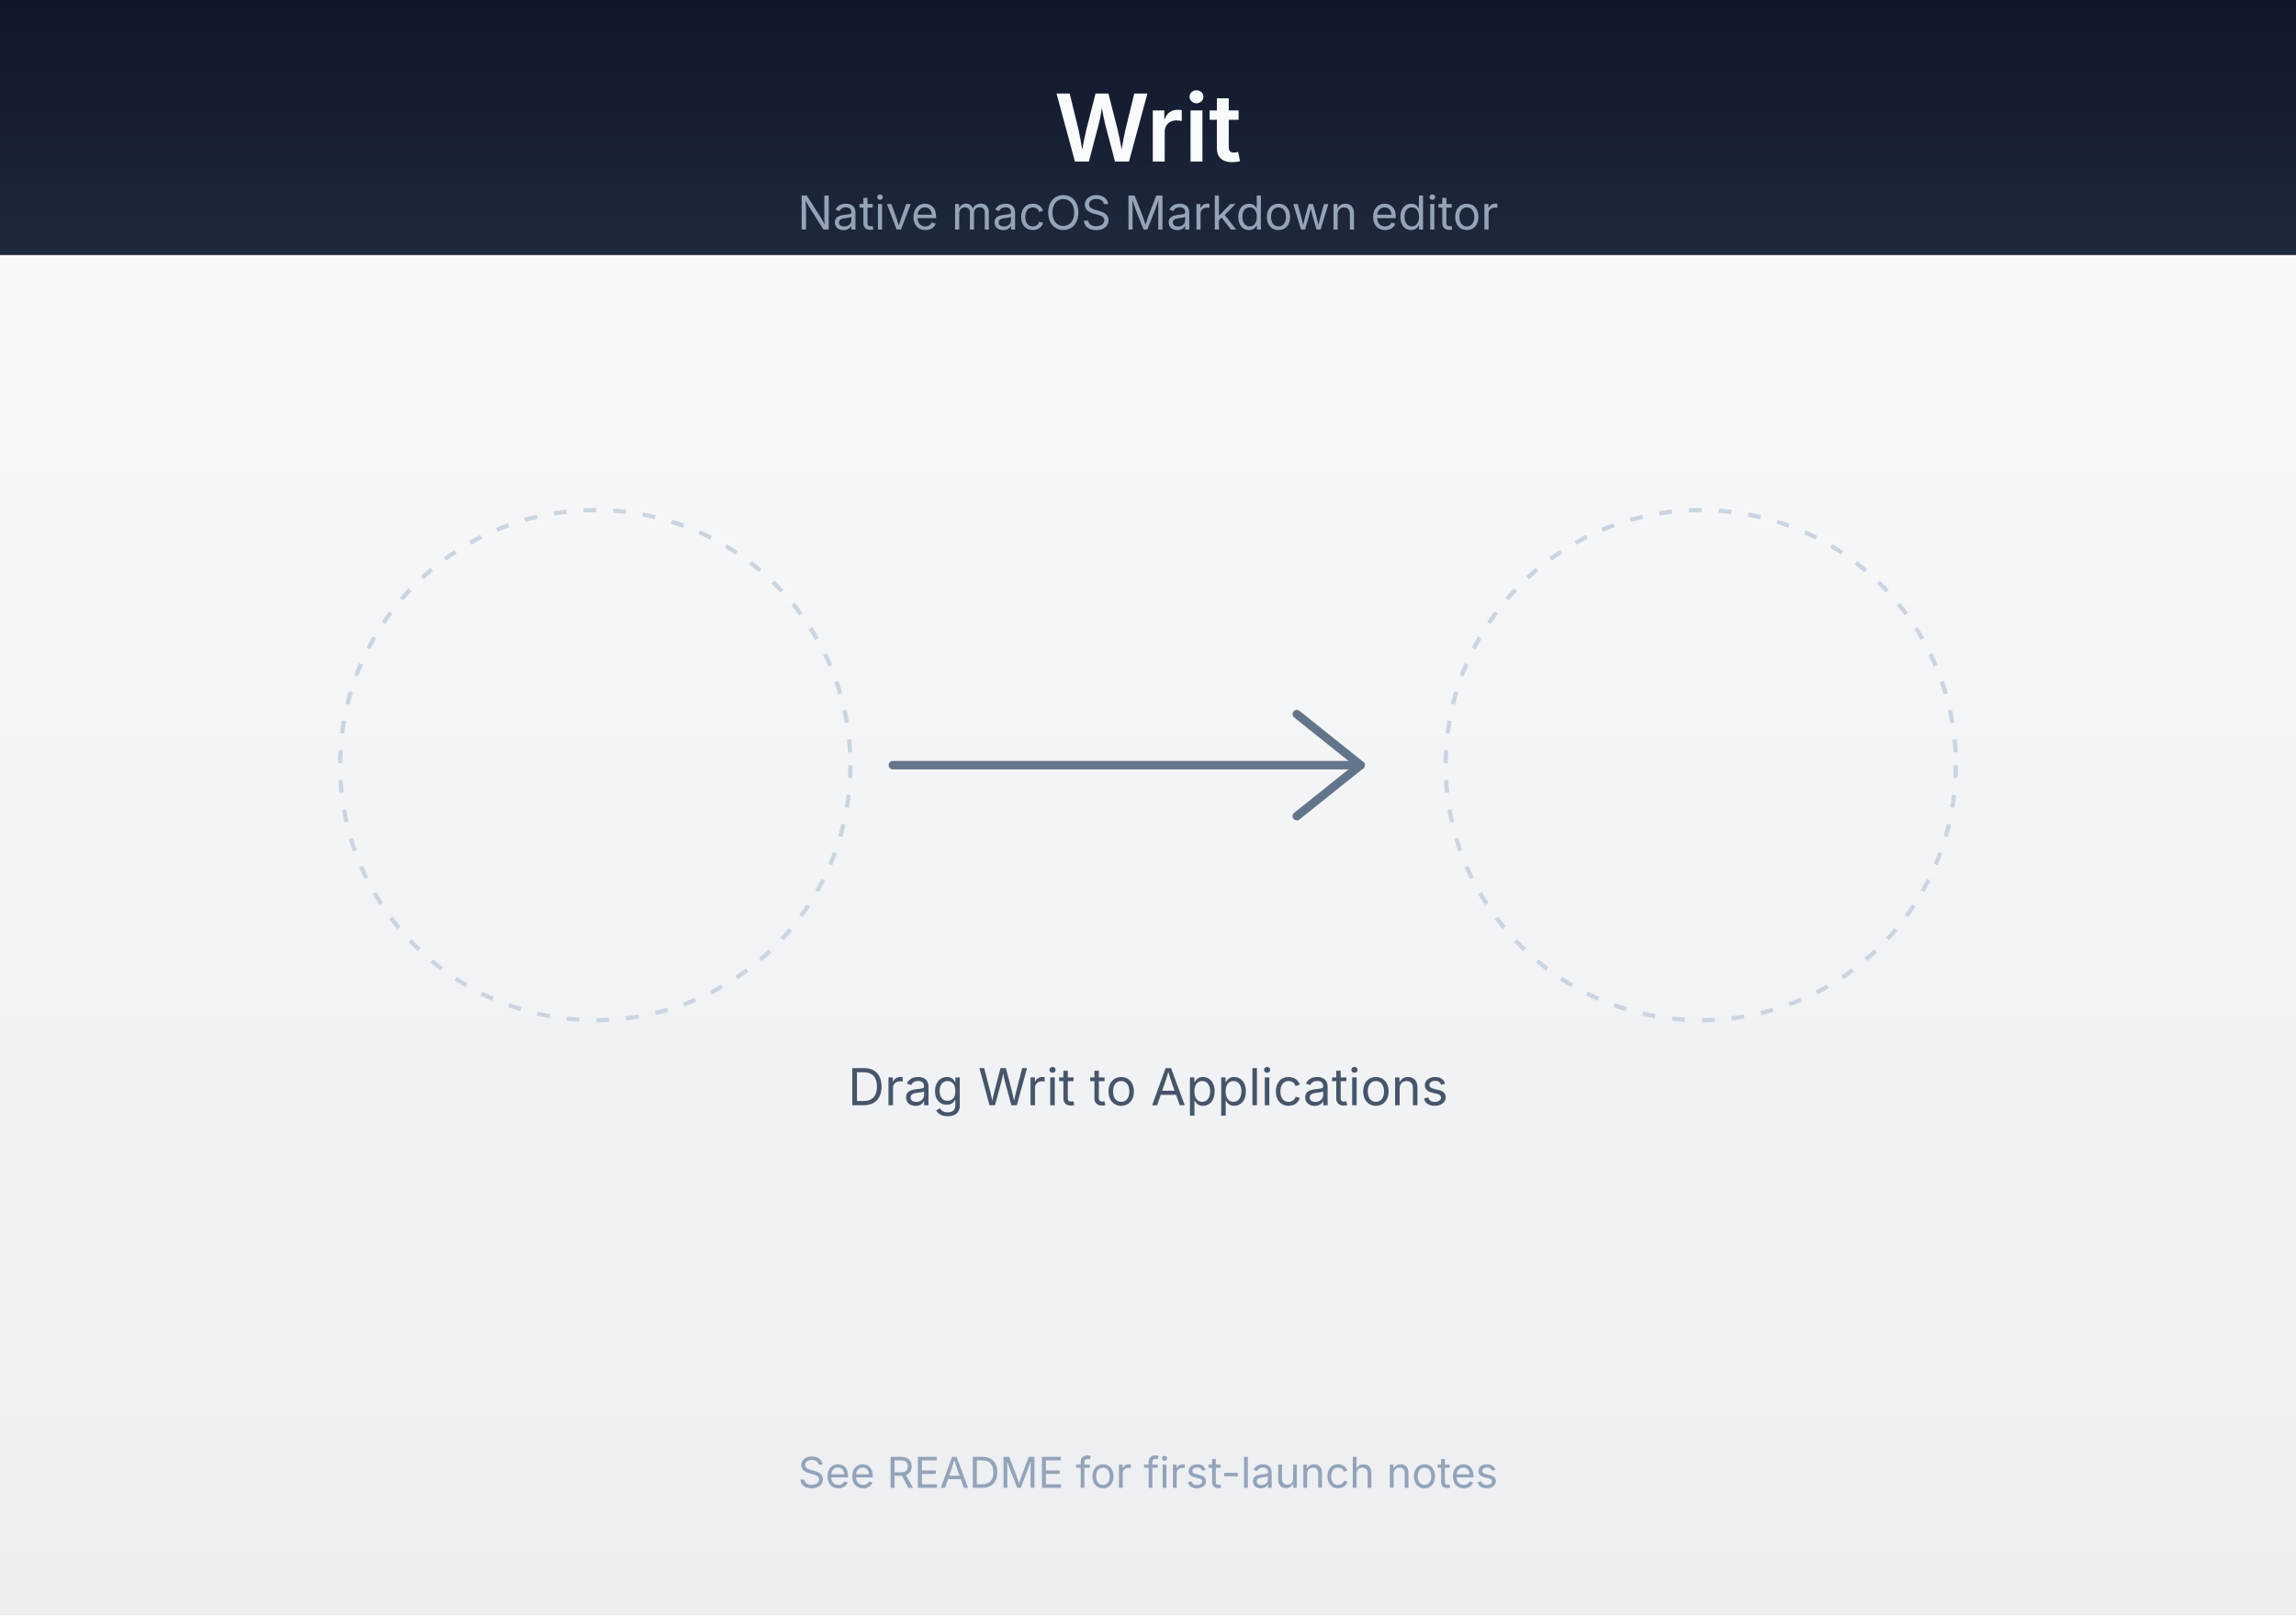
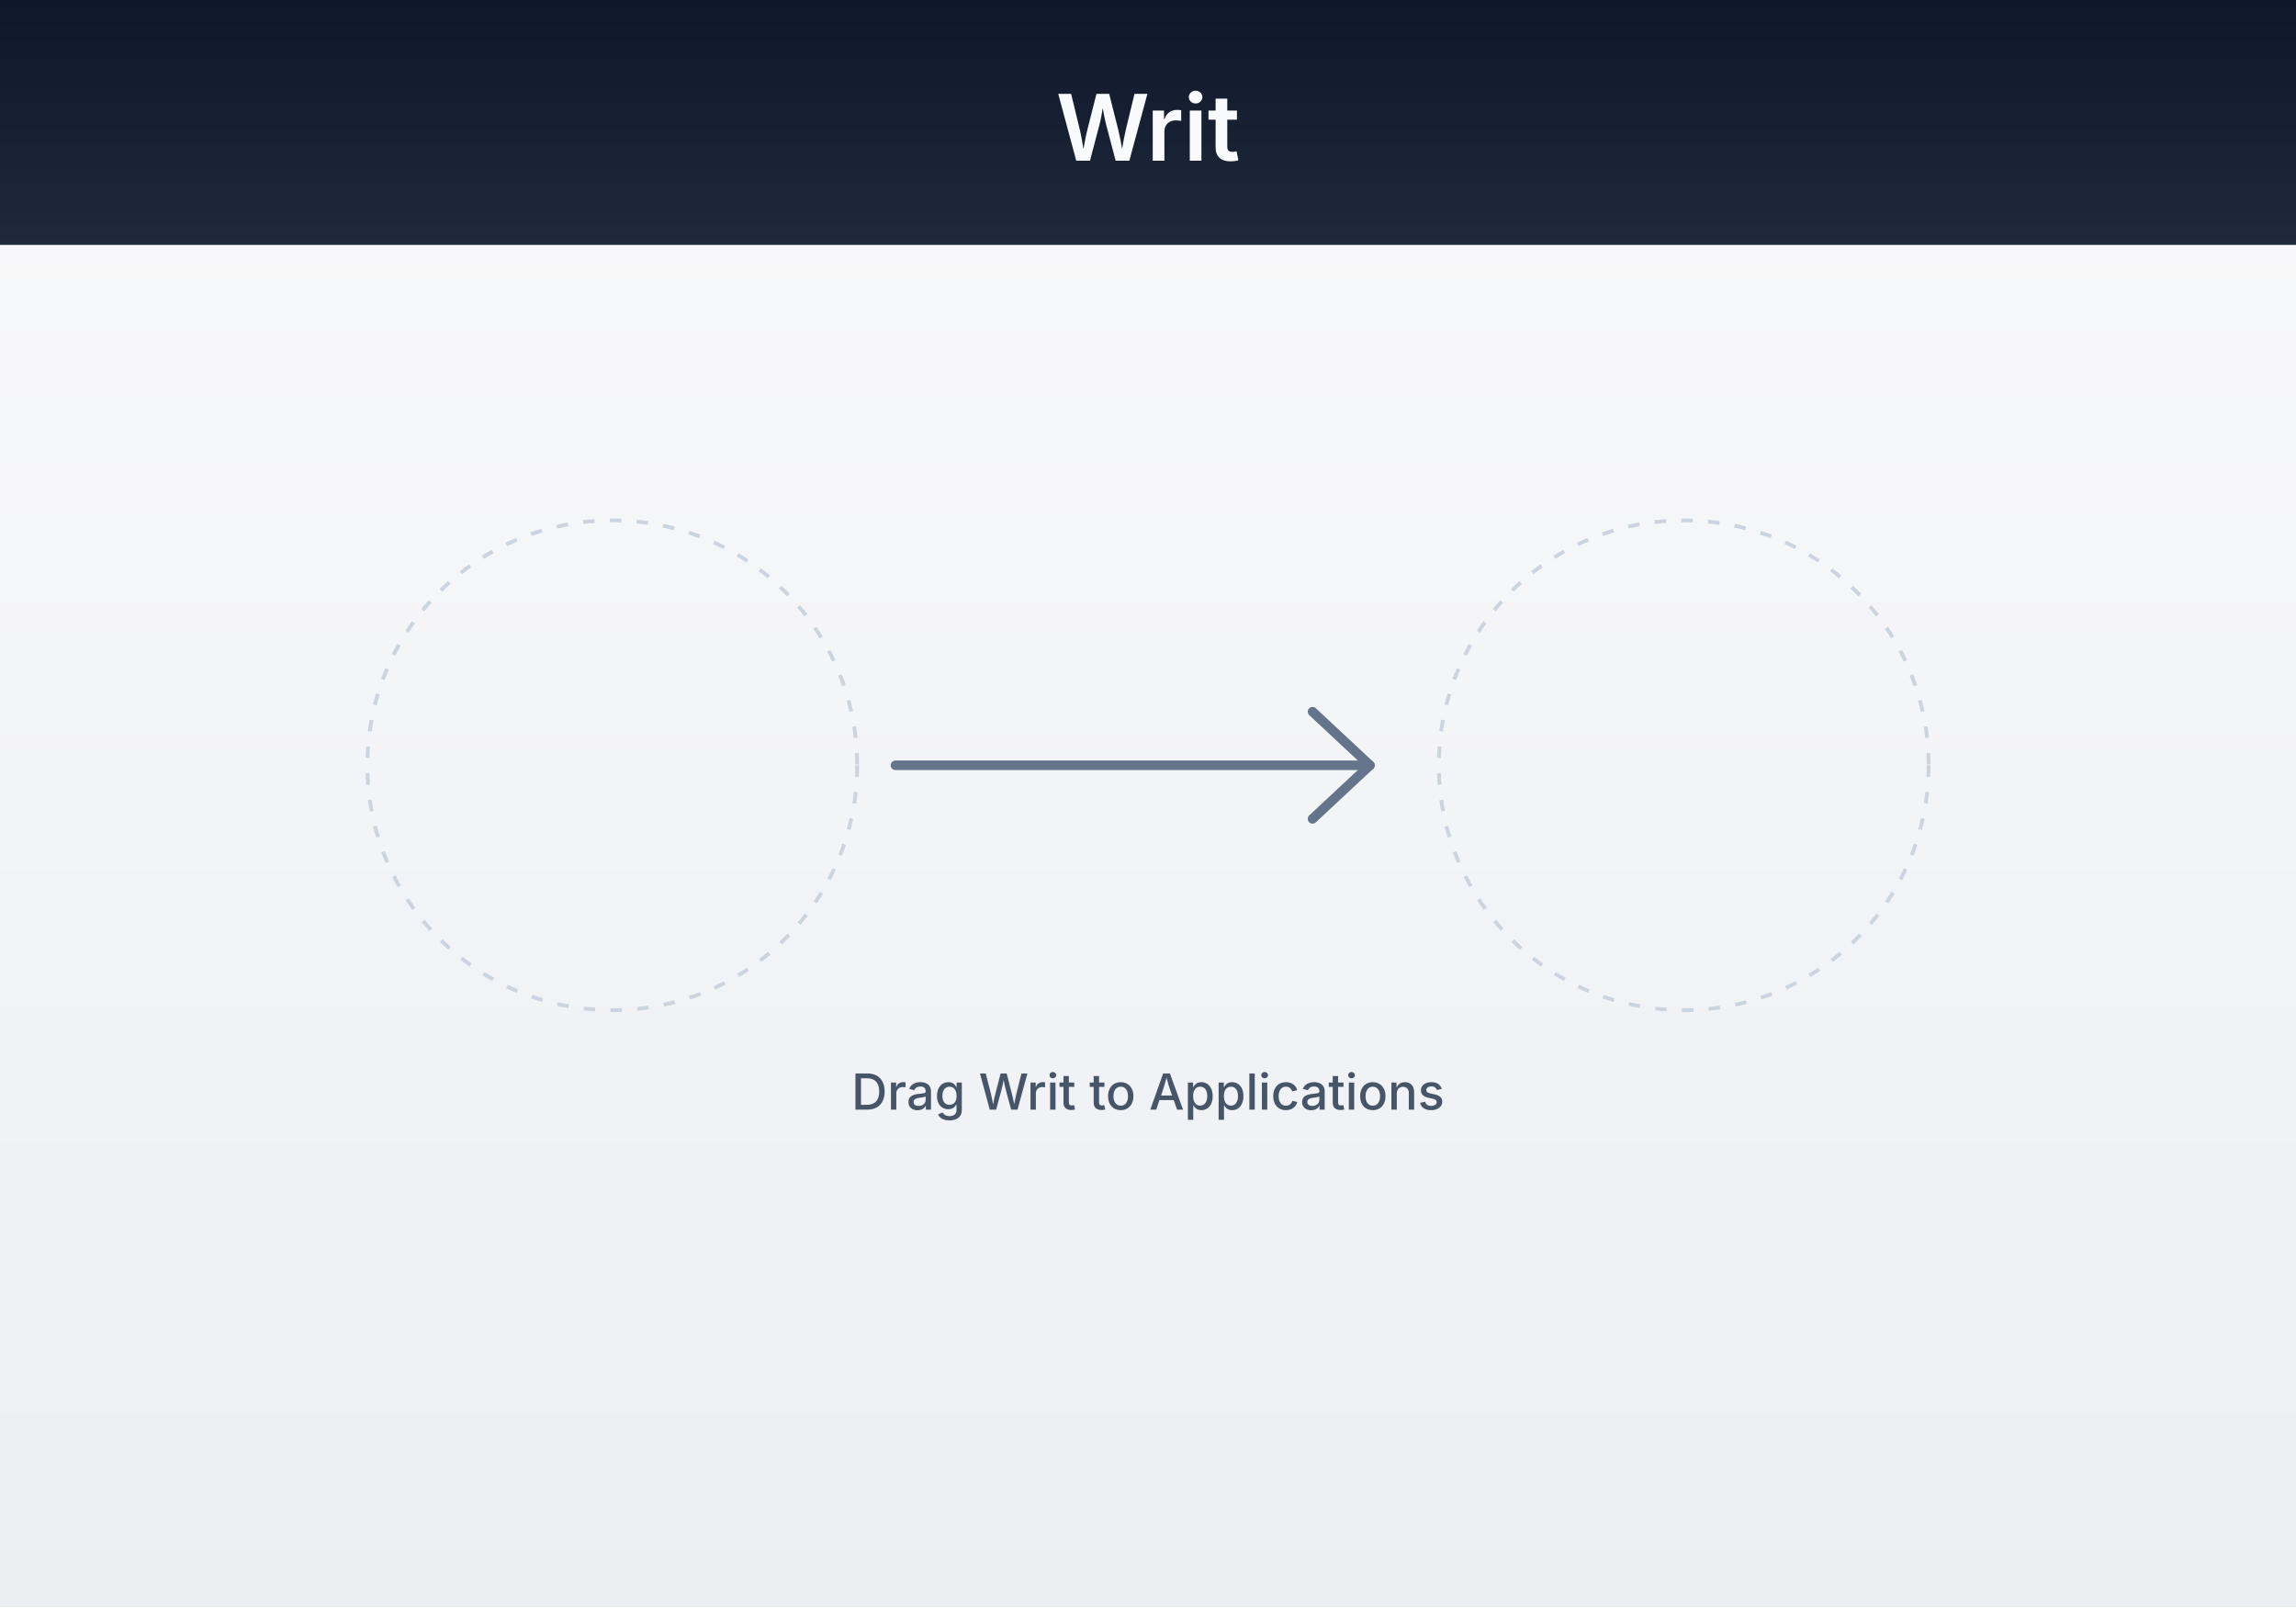
- <svg xmlns="http://www.w3.org/2000/svg" viewBox="0 0 540 380" width="540" height="380">
+ <svg xmlns="http://www.w3.org/2000/svg" viewBox="0 0 600 420" width="600" height="420">
  <defs>
    <linearGradient id="bg" x1="0" y1="0" x2="0" y2="1">
      <stop offset="0%" stop-color="#fafafb" />
      <stop offset="100%" stop-color="#eceef2" />
    </linearGradient>
    <linearGradient id="banner" x1="0" y1="0" x2="0" y2="1">
      <stop offset="0%" stop-color="#0f172a" />
      <stop offset="100%" stop-color="#1e293b" />
    </linearGradient>
  </defs>
-   <rect width="540" height="380" fill="url(#bg)" />
-   <rect x="0" y="0" width="540" height="60" fill="url(#banner)" />
-   <text x="270" y="38" font-family="-apple-system, system-ui, sans-serif" font-size="22" font-weight="600" fill="#f8fafc" text-anchor="middle">Writ</text>
-   <text x="270" y="54" font-family="-apple-system, system-ui, sans-serif" font-size="11" fill="#94a3b8" text-anchor="middle">Native macOS Markdown editor</text>
-   <circle cx="140" cy="180" r="60" fill="none" stroke="#cbd5e1" stroke-width="1" stroke-dasharray="3 4" />
-   <circle cx="400" cy="180" r="60" fill="none" stroke="#cbd5e1" stroke-width="1" stroke-dasharray="3 4" />
-   <g stroke="#64748b" stroke-width="2" fill="none" stroke-linecap="round" stroke-linejoin="round">
-     <line x1="210" y1="180" x2="320" y2="180" />
-     <polyline points="305,168 320,180 305,192" />
+   <rect width="600" height="420" fill="url(#bg)" />
+   <rect x="0" y="0" width="600" height="64" fill="url(#banner)" />
+   <text x="300" y="42" font-family="-apple-system, system-ui, sans-serif" font-size="24" font-weight="600" fill="#f8fafc" text-anchor="middle">Writ</text>
+   <circle cx="160" cy="200" r="64" fill="none" stroke="#cbd5e1" stroke-width="1" stroke-dasharray="3 4" />
+   <circle cx="440" cy="200" r="64" fill="none" stroke="#cbd5e1" stroke-width="1" stroke-dasharray="3 4" />
+   <g stroke="#64748b" stroke-width="2.5" fill="none" stroke-linecap="round" stroke-linejoin="round">
+     <line x1="234" y1="200" x2="358" y2="200" />
+     <polyline points="343,186 358,200 343,214" />
  </g>
-   <text x="270" y="260" font-family="-apple-system, system-ui, sans-serif" font-size="12" fill="#475569" text-anchor="middle">Drag Writ to Applications</text>
-   <text x="270" y="350" font-family="-apple-system, system-ui, sans-serif" font-size="10" fill="#94a3b8" text-anchor="middle">See README for first-launch notes</text>
+   <text x="300" y="290" font-family="-apple-system, system-ui, sans-serif" font-size="13" font-weight="500" fill="#475569" text-anchor="middle">Drag Writ to Applications</text>
</svg>
